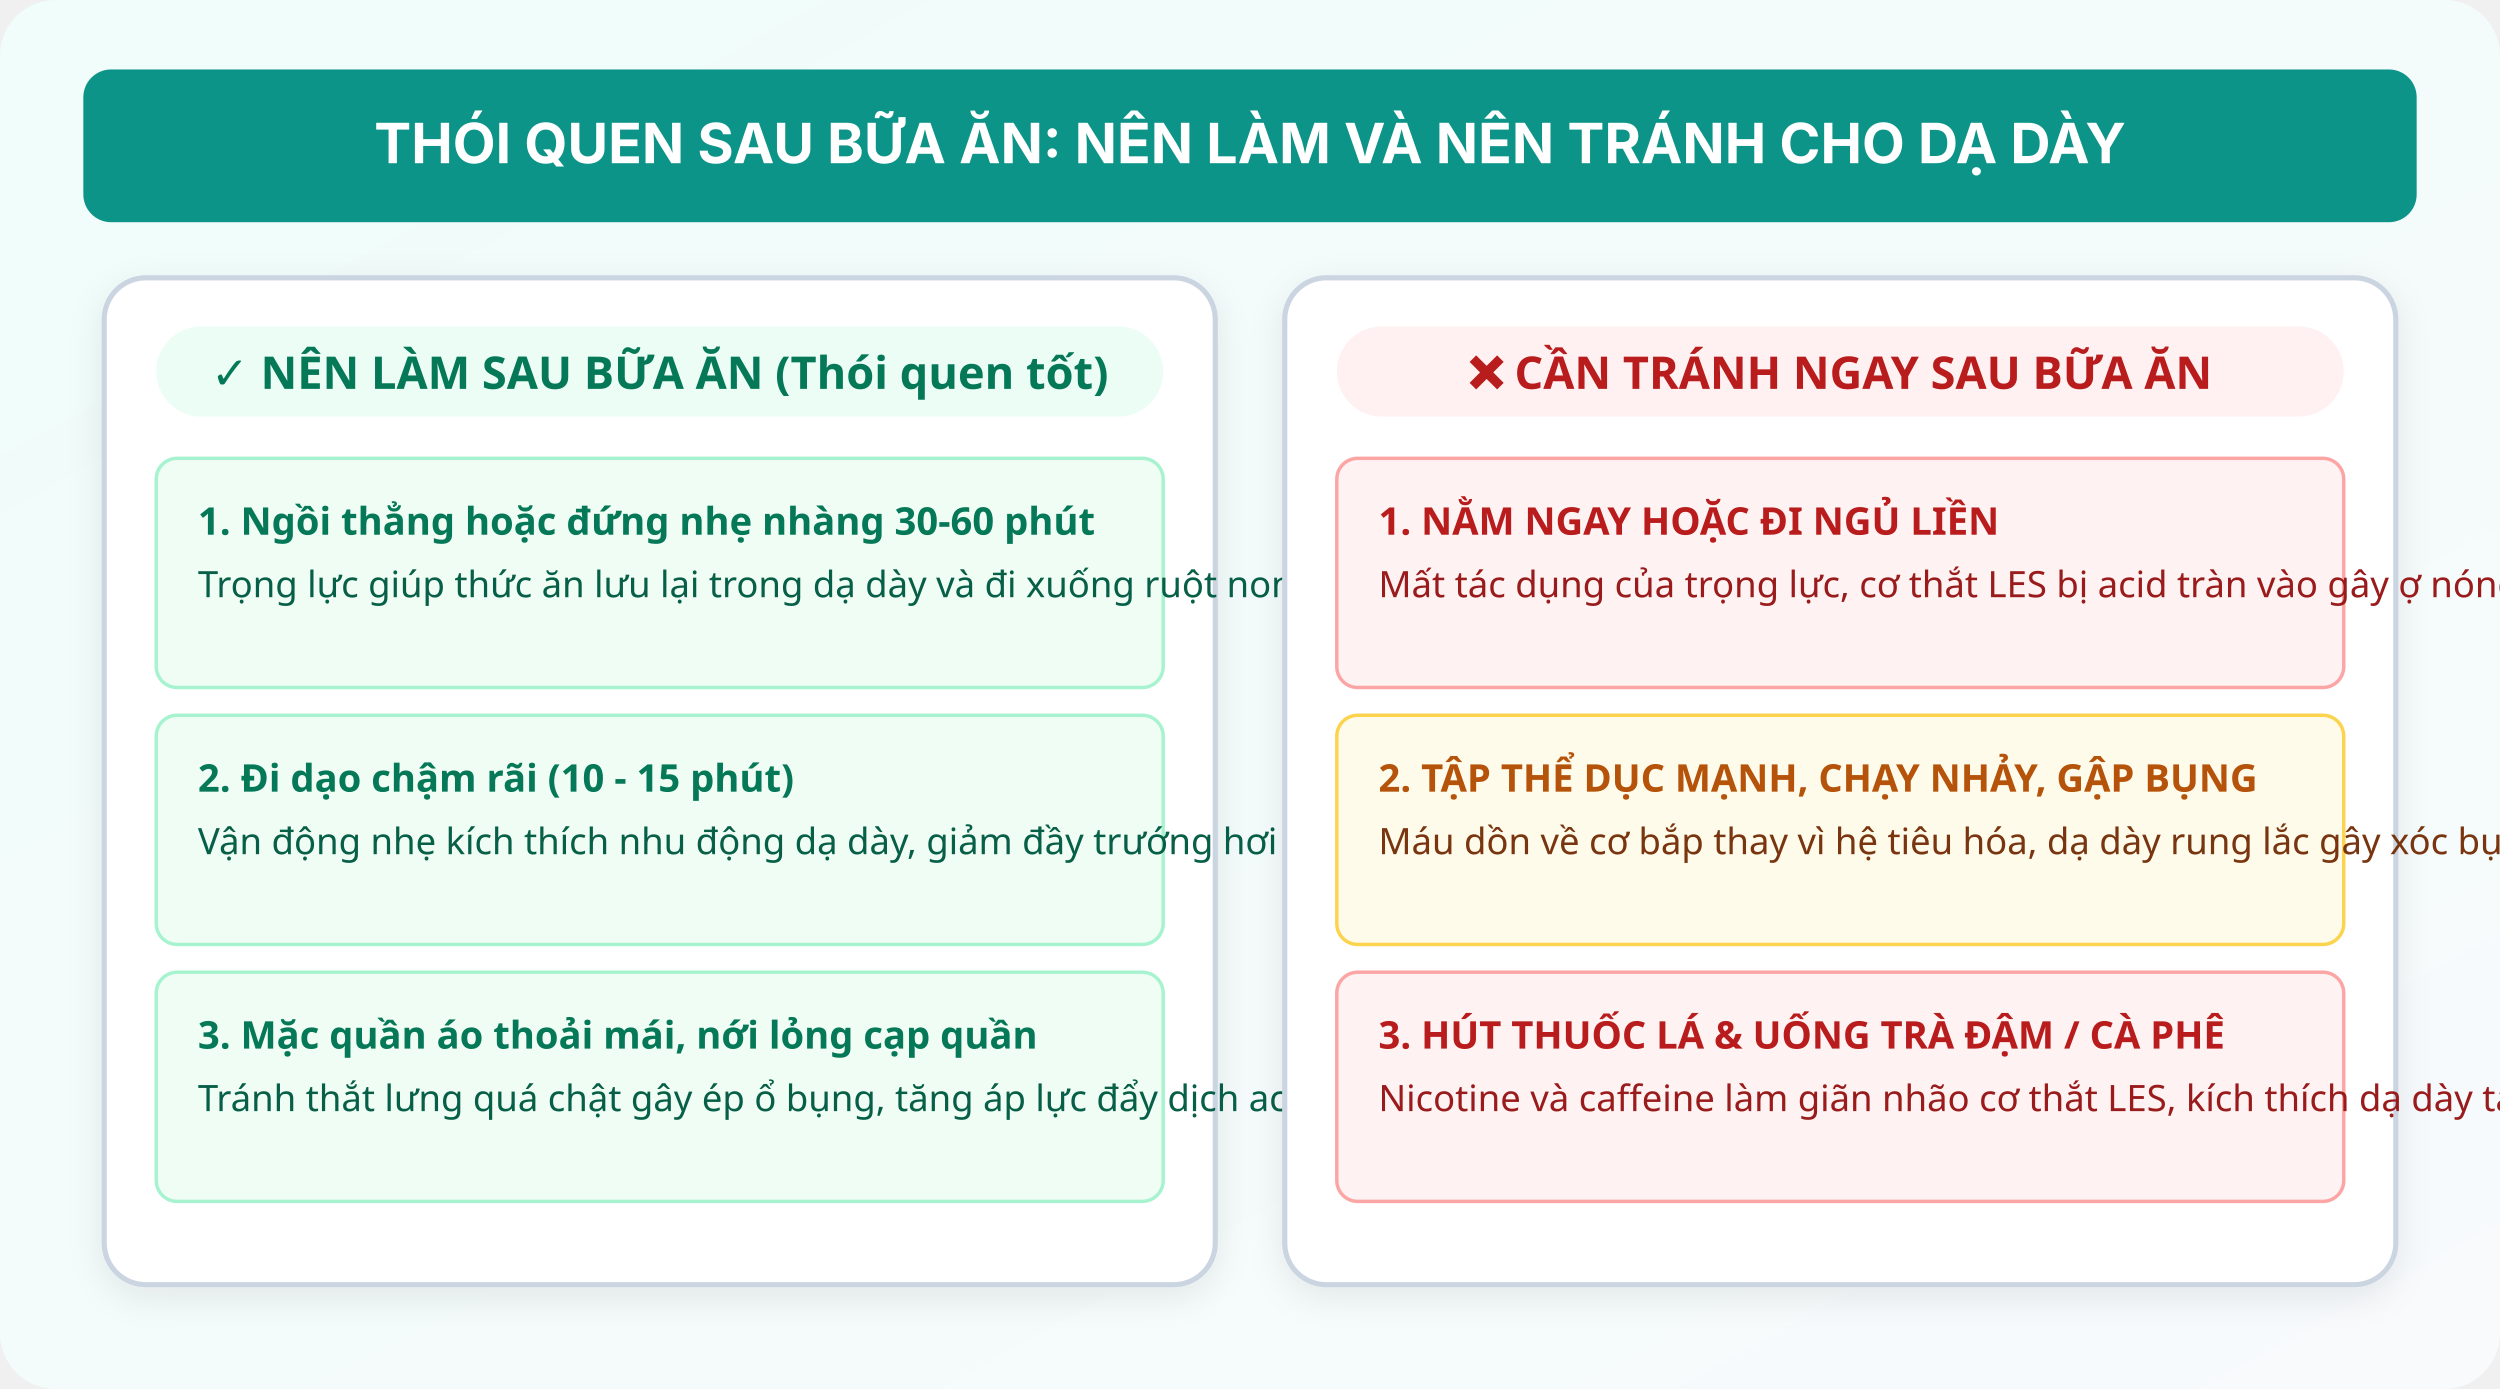
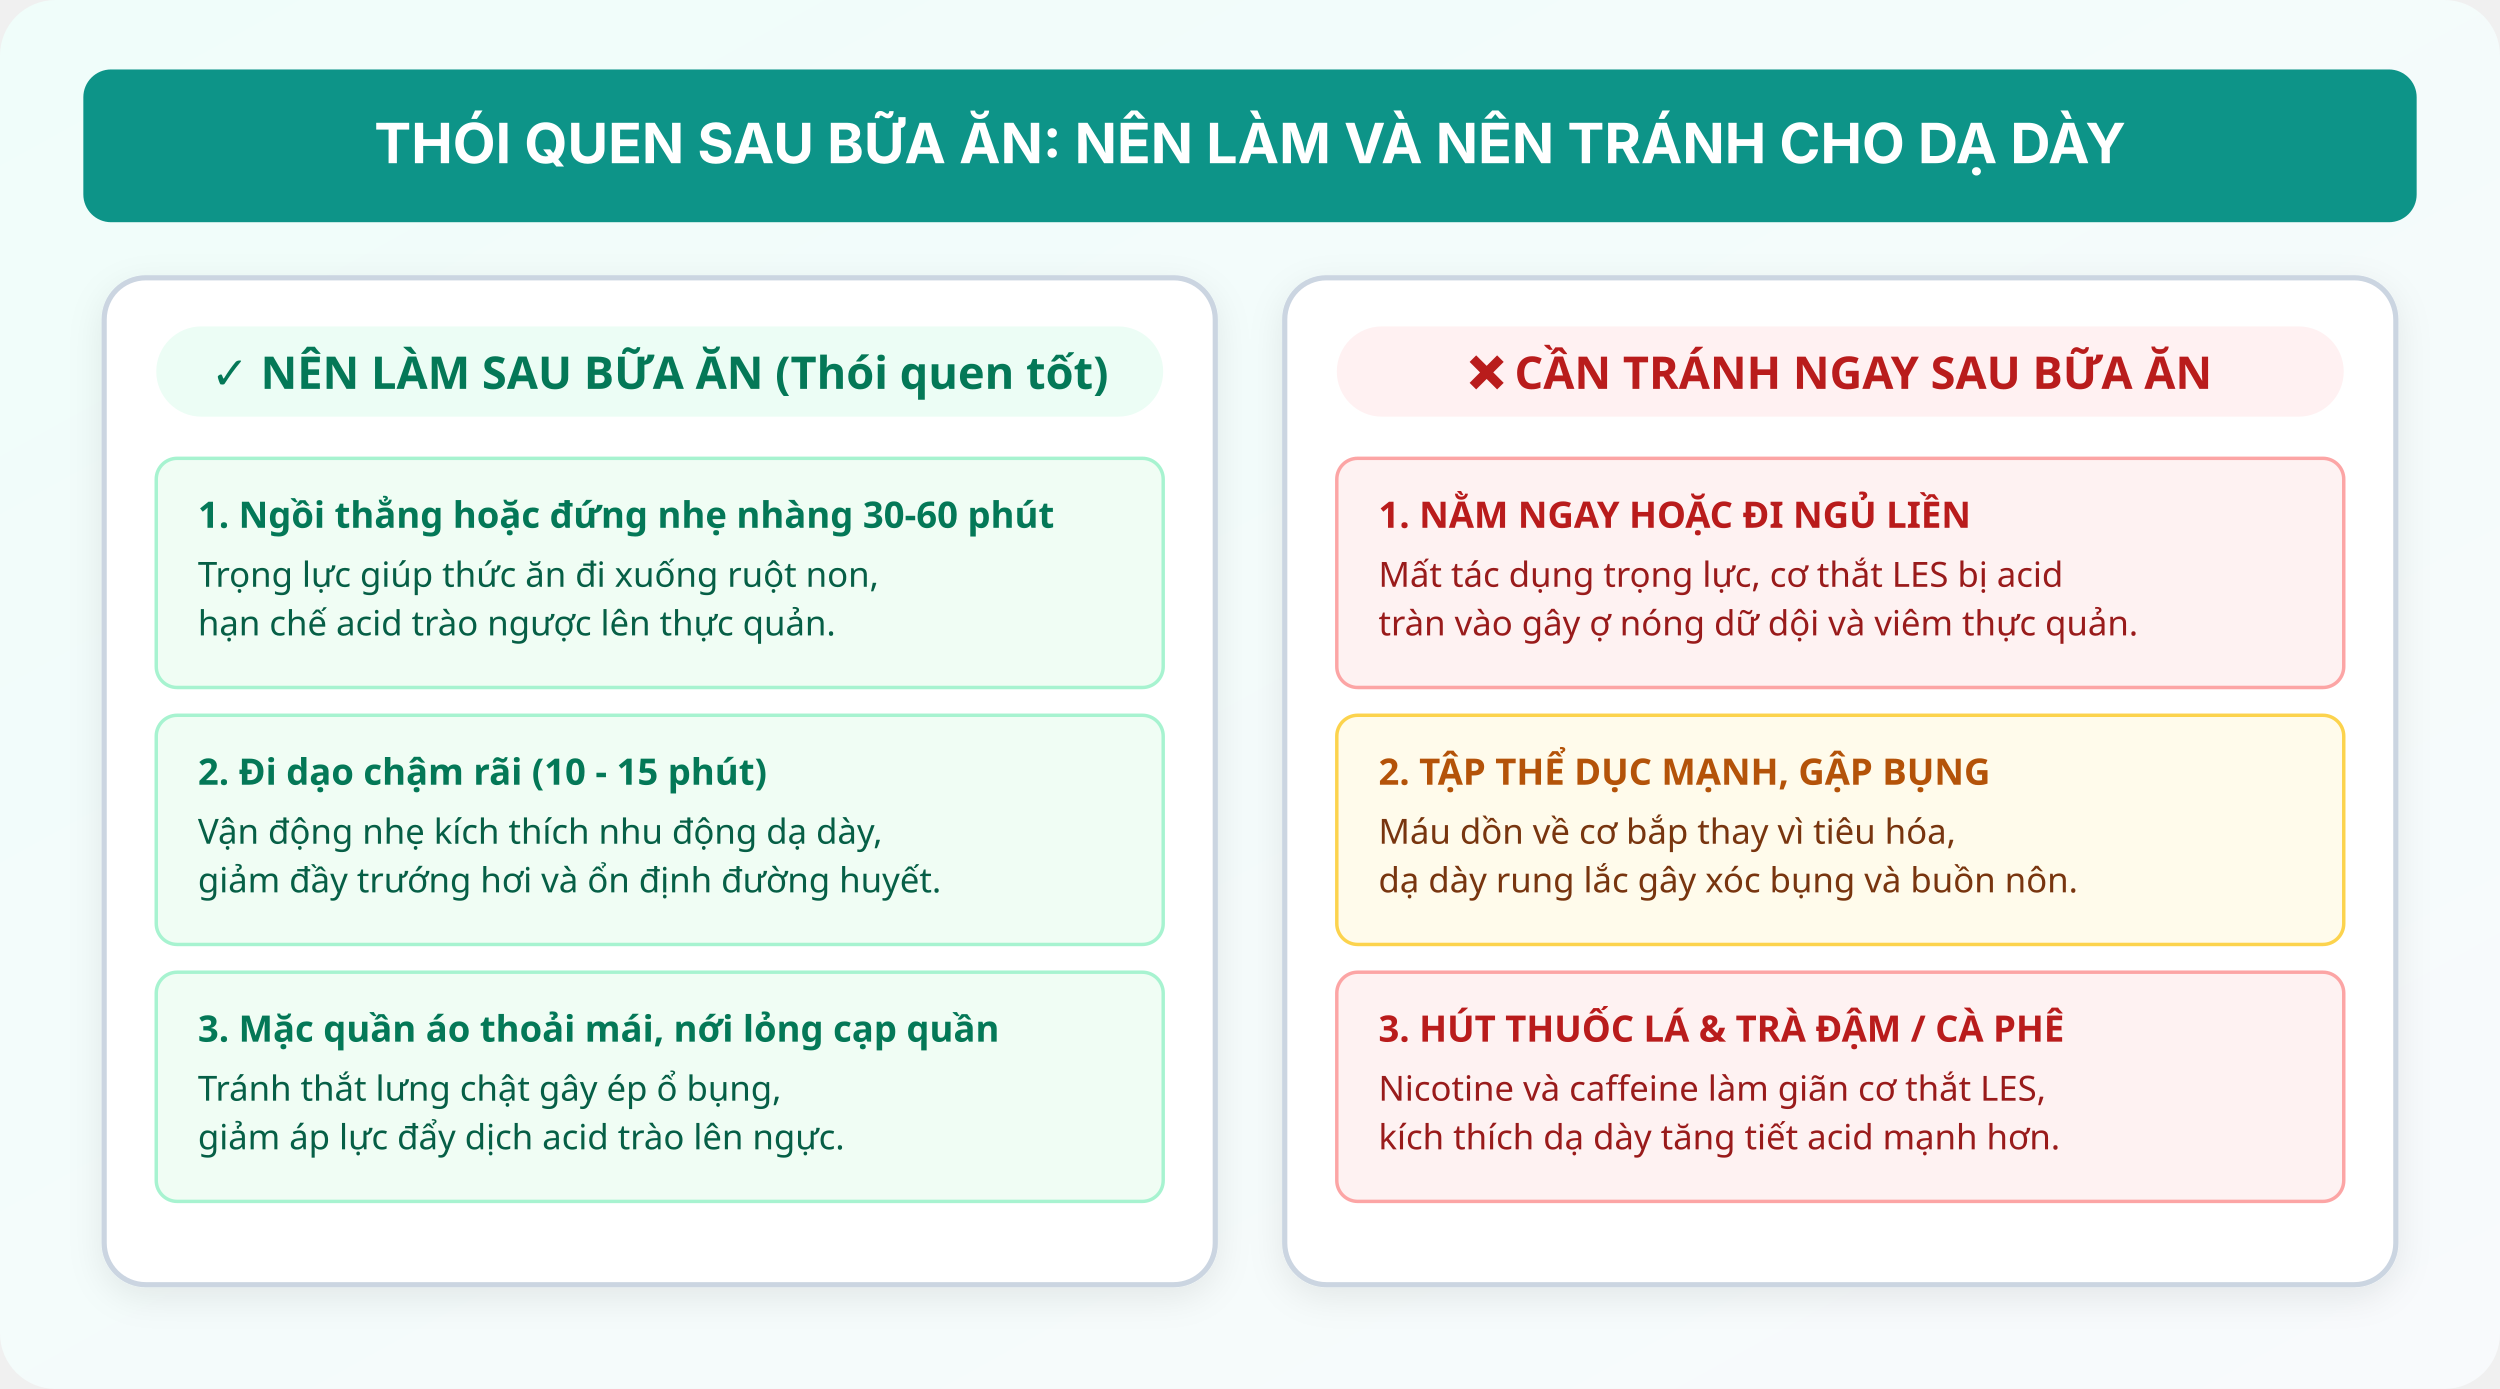
<svg xmlns="http://www.w3.org/2000/svg" viewBox="0 0 720 400" width="100%" height="100%">
  <defs>
    <linearGradient id="habitBg" x1="0%" y1="0%" x2="100%" y2="100%">
      <stop offset="0%" stop-color="#f0fdfa" />
      <stop offset="100%" stop-color="#f8fafc" />
    </linearGradient>
    <filter id="hShadow">
      <feDropShadow dx="0" dy="3" stdDeviation="5" flood-opacity="0.08" />
    </filter>
  </defs>
  <rect width="720" height="400" rx="16" fill="url(#habitBg)" />
  <rect x="24" y="20" width="672" height="44" rx="8" fill="#0d9488" />
  <text x="360" y="47" fill="#ffffff" font-family="system-ui, -apple-system, sans-serif" font-size="16" font-weight="bold" text-anchor="middle">
    THÓI QUEN SAU BỮA ĂN: NÊN LÀM VÀ NÊN TRÁNH CHO DẠ DÀY
  </text>
  <g transform="translate(30, 80)">
    <rect width="320" height="290" rx="12" fill="#ffffff" stroke="#cbd5e1" stroke-width="1.5" filter="url(#hShadow)" />
    <rect x="15" y="14" width="290" height="26" rx="13" fill="#ecfdf5" />
    <text x="160" y="32" fill="#047857" font-family="system-ui, sans-serif" font-size="13" font-weight="bold" text-anchor="middle">
      ✓ NÊN LÀM SAU BỮA ĂN (Thói quen tốt)
    </text>
    <g transform="translate(15, 52)">
      <rect width="290" height="66" rx="6" fill="#f0fdf4" stroke="#a7f3d0" />
-       <text x="12" y="22" fill="#047857" font-family="system-ui, sans-serif" font-size="11" font-weight="bold">1. Ngồi thẳng hoặc đứng nhẹ nhàng 30-60 phút</text>
-       <text x="12" y="40" fill="#065f46" font-family="system-ui, sans-serif" font-size="10.5">Trọng lực giúp thức ăn lưu lại trong dạ dày và đi xuống ruột non, không trào ngược lên thực quản.</text>
+       <text x="12" y="20" fill="#047857" font-family="system-ui, sans-serif" font-size="10.5" font-weight="bold">1. Ngồi thẳng hoặc đứng nhẹ nhàng 30-60 phút</text>
+       <text x="12" y="37" fill="#065f46" font-family="system-ui, sans-serif" font-size="10">
+         <tspan x="12" dy="0">Trọng lực giúp thức ăn đi xuống ruột non,</tspan>
+         <tspan x="12" dy="14">hạn chế acid trào ngược lên thực quản.</tspan>
+       </text>
    </g>
    <g transform="translate(15, 126)">
      <rect width="290" height="66" rx="6" fill="#f0fdf4" stroke="#a7f3d0" />
-       <text x="12" y="22" fill="#047857" font-family="system-ui, sans-serif" font-size="11" font-weight="bold">2. Đi dạo chậm rãi (10 - 15 phút)</text>
-       <text x="12" y="40" fill="#065f46" font-family="system-ui, sans-serif" font-size="10.5">Vận động nhẹ kích thích nhu động dạ dày, giảm đầy trướng hơi và cải thiện chuyển hóa đường huyết.</text>
+       <text x="12" y="20" fill="#047857" font-family="system-ui, sans-serif" font-size="10.5" font-weight="bold">2. Đi dạo chậm rãi (10 - 15 phút)</text>
+       <text x="12" y="37" fill="#065f46" font-family="system-ui, sans-serif" font-size="10">
+         <tspan x="12" dy="0">Vận động nhẹ kích thích nhu động dạ dày,</tspan>
+         <tspan x="12" dy="14">giảm đầy trướng hơi và ổn định đường huyết.</tspan>
+       </text>
    </g>
    <g transform="translate(15, 200)">
      <rect width="290" height="66" rx="6" fill="#f0fdf4" stroke="#a7f3d0" />
-       <text x="12" y="22" fill="#047857" font-family="system-ui, sans-serif" font-size="11" font-weight="bold">3. Mặc quần áo thoải mái, nới lỏng cạp quần</text>
-       <text x="12" y="40" fill="#065f46" font-family="system-ui, sans-serif" font-size="10.5">Tránh thắt lưng quá chật gây ép ổ bụng, tăng áp lực đẩy dịch acid lên ngực.</text>
+       <text x="12" y="20" fill="#047857" font-family="system-ui, sans-serif" font-size="10.5" font-weight="bold">3. Mặc quần áo thoải mái, nới lỏng cạp quần</text>
+       <text x="12" y="37" fill="#065f46" font-family="system-ui, sans-serif" font-size="10">
+         <tspan x="12" dy="0">Tránh thắt lưng chật gây ép ổ bụng,</tspan>
+         <tspan x="12" dy="14">giảm áp lực đẩy dịch acid trào lên ngực.</tspan>
+       </text>
    </g>
  </g>
  <g transform="translate(370, 80)">
    <rect width="320" height="290" rx="12" fill="#ffffff" stroke="#cbd5e1" stroke-width="1.5" filter="url(#hShadow)" />
    <rect x="15" y="14" width="290" height="26" rx="13" fill="#fff1f2" />
    <text x="160" y="32" fill="#b91c1c" font-family="system-ui, sans-serif" font-size="13" font-weight="bold" text-anchor="middle">
      ❌ CẦN TRÁNH NGAY SAU BỮA ĂN
    </text>
    <g transform="translate(15, 52)">
      <rect width="290" height="66" rx="6" fill="#fef2f2" stroke="#fca5a5" />
-       <text x="12" y="22" fill="#b91c1c" font-family="system-ui, sans-serif" font-size="11" font-weight="bold">1. NẰM NGAY HOẶC ĐI NGỦ LIỀN</text>
-       <text x="12" y="40" fill="#991b1b" font-family="system-ui, sans-serif" font-size="10.5">Mất tác dụng của trọng lực, cơ thắt LES bị acid tràn vào gây ợ nóng dữ dội và viêm thực quản.</text>
+       <text x="12" y="20" fill="#b91c1c" font-family="system-ui, sans-serif" font-size="10.5" font-weight="bold">1. NẰM NGAY HOẶC ĐI NGỦ LIỀN</text>
+       <text x="12" y="37" fill="#991b1b" font-family="system-ui, sans-serif" font-size="10">
+         <tspan x="12" dy="0">Mất tác dụng trọng lực, cơ thắt LES bị acid</tspan>
+         <tspan x="12" dy="14">tràn vào gây ợ nóng dữ dội và viêm thực quản.</tspan>
+       </text>
    </g>
    <g transform="translate(15, 126)">
      <rect width="290" height="66" rx="6" fill="#fffbeb" stroke="#fcd34d" />
-       <text x="12" y="22" fill="#b45309" font-family="system-ui, sans-serif" font-size="11" font-weight="bold">2. TẬP THỂ DỤC MẠNH, CHẠY NHẢY, GẬP BỤNG</text>
-       <text x="12" y="40" fill="#78350f" font-family="system-ui, sans-serif" font-size="10.5">Máu dồn về cơ bắp thay vì hệ tiêu hóa, dạ dày rung lắc gây xóc bụng, buồn nôn và nôn trớ.</text>
+       <text x="12" y="20" fill="#b45309" font-family="system-ui, sans-serif" font-size="10.5" font-weight="bold">2. TẬP THỂ DỤC MẠNH, GẬP BỤNG</text>
+       <text x="12" y="37" fill="#78350f" font-family="system-ui, sans-serif" font-size="10">
+         <tspan x="12" dy="0">Máu dồn về cơ bắp thay vì tiêu hóa,</tspan>
+         <tspan x="12" dy="14">dạ dày rung lắc gây xóc bụng và buồn nôn.</tspan>
+       </text>
    </g>
    <g transform="translate(15, 200)">
      <rect width="290" height="66" rx="6" fill="#fef2f2" stroke="#fca5a5" />
-       <text x="12" y="22" fill="#b91c1c" font-family="system-ui, sans-serif" font-size="11" font-weight="bold">3. HÚT THUỐC LÁ &amp; UỐNG TRÀ ĐẬM / CÀ PHÊ</text>
-       <text x="12" y="40" fill="#991b1b" font-family="system-ui, sans-serif" font-size="10.5">Nicotine và caffeine làm giãn nhão cơ thắt LES, kích thích dạ dày tăng tiết acid mạnh.</text>
+       <text x="12" y="20" fill="#b91c1c" font-family="system-ui, sans-serif" font-size="10.5" font-weight="bold">3. HÚT THUỐC LÁ &amp; TRÀ ĐẬM / CÀ PHÊ</text>
+       <text x="12" y="37" fill="#991b1b" font-family="system-ui, sans-serif" font-size="10">
+         <tspan x="12" dy="0">Nicotine và caffeine làm giãn cơ thắt LES,</tspan>
+         <tspan x="12" dy="14">kích thích dạ dày tăng tiết acid mạnh hơn.</tspan>
+       </text>
    </g>
  </g>
</svg>
